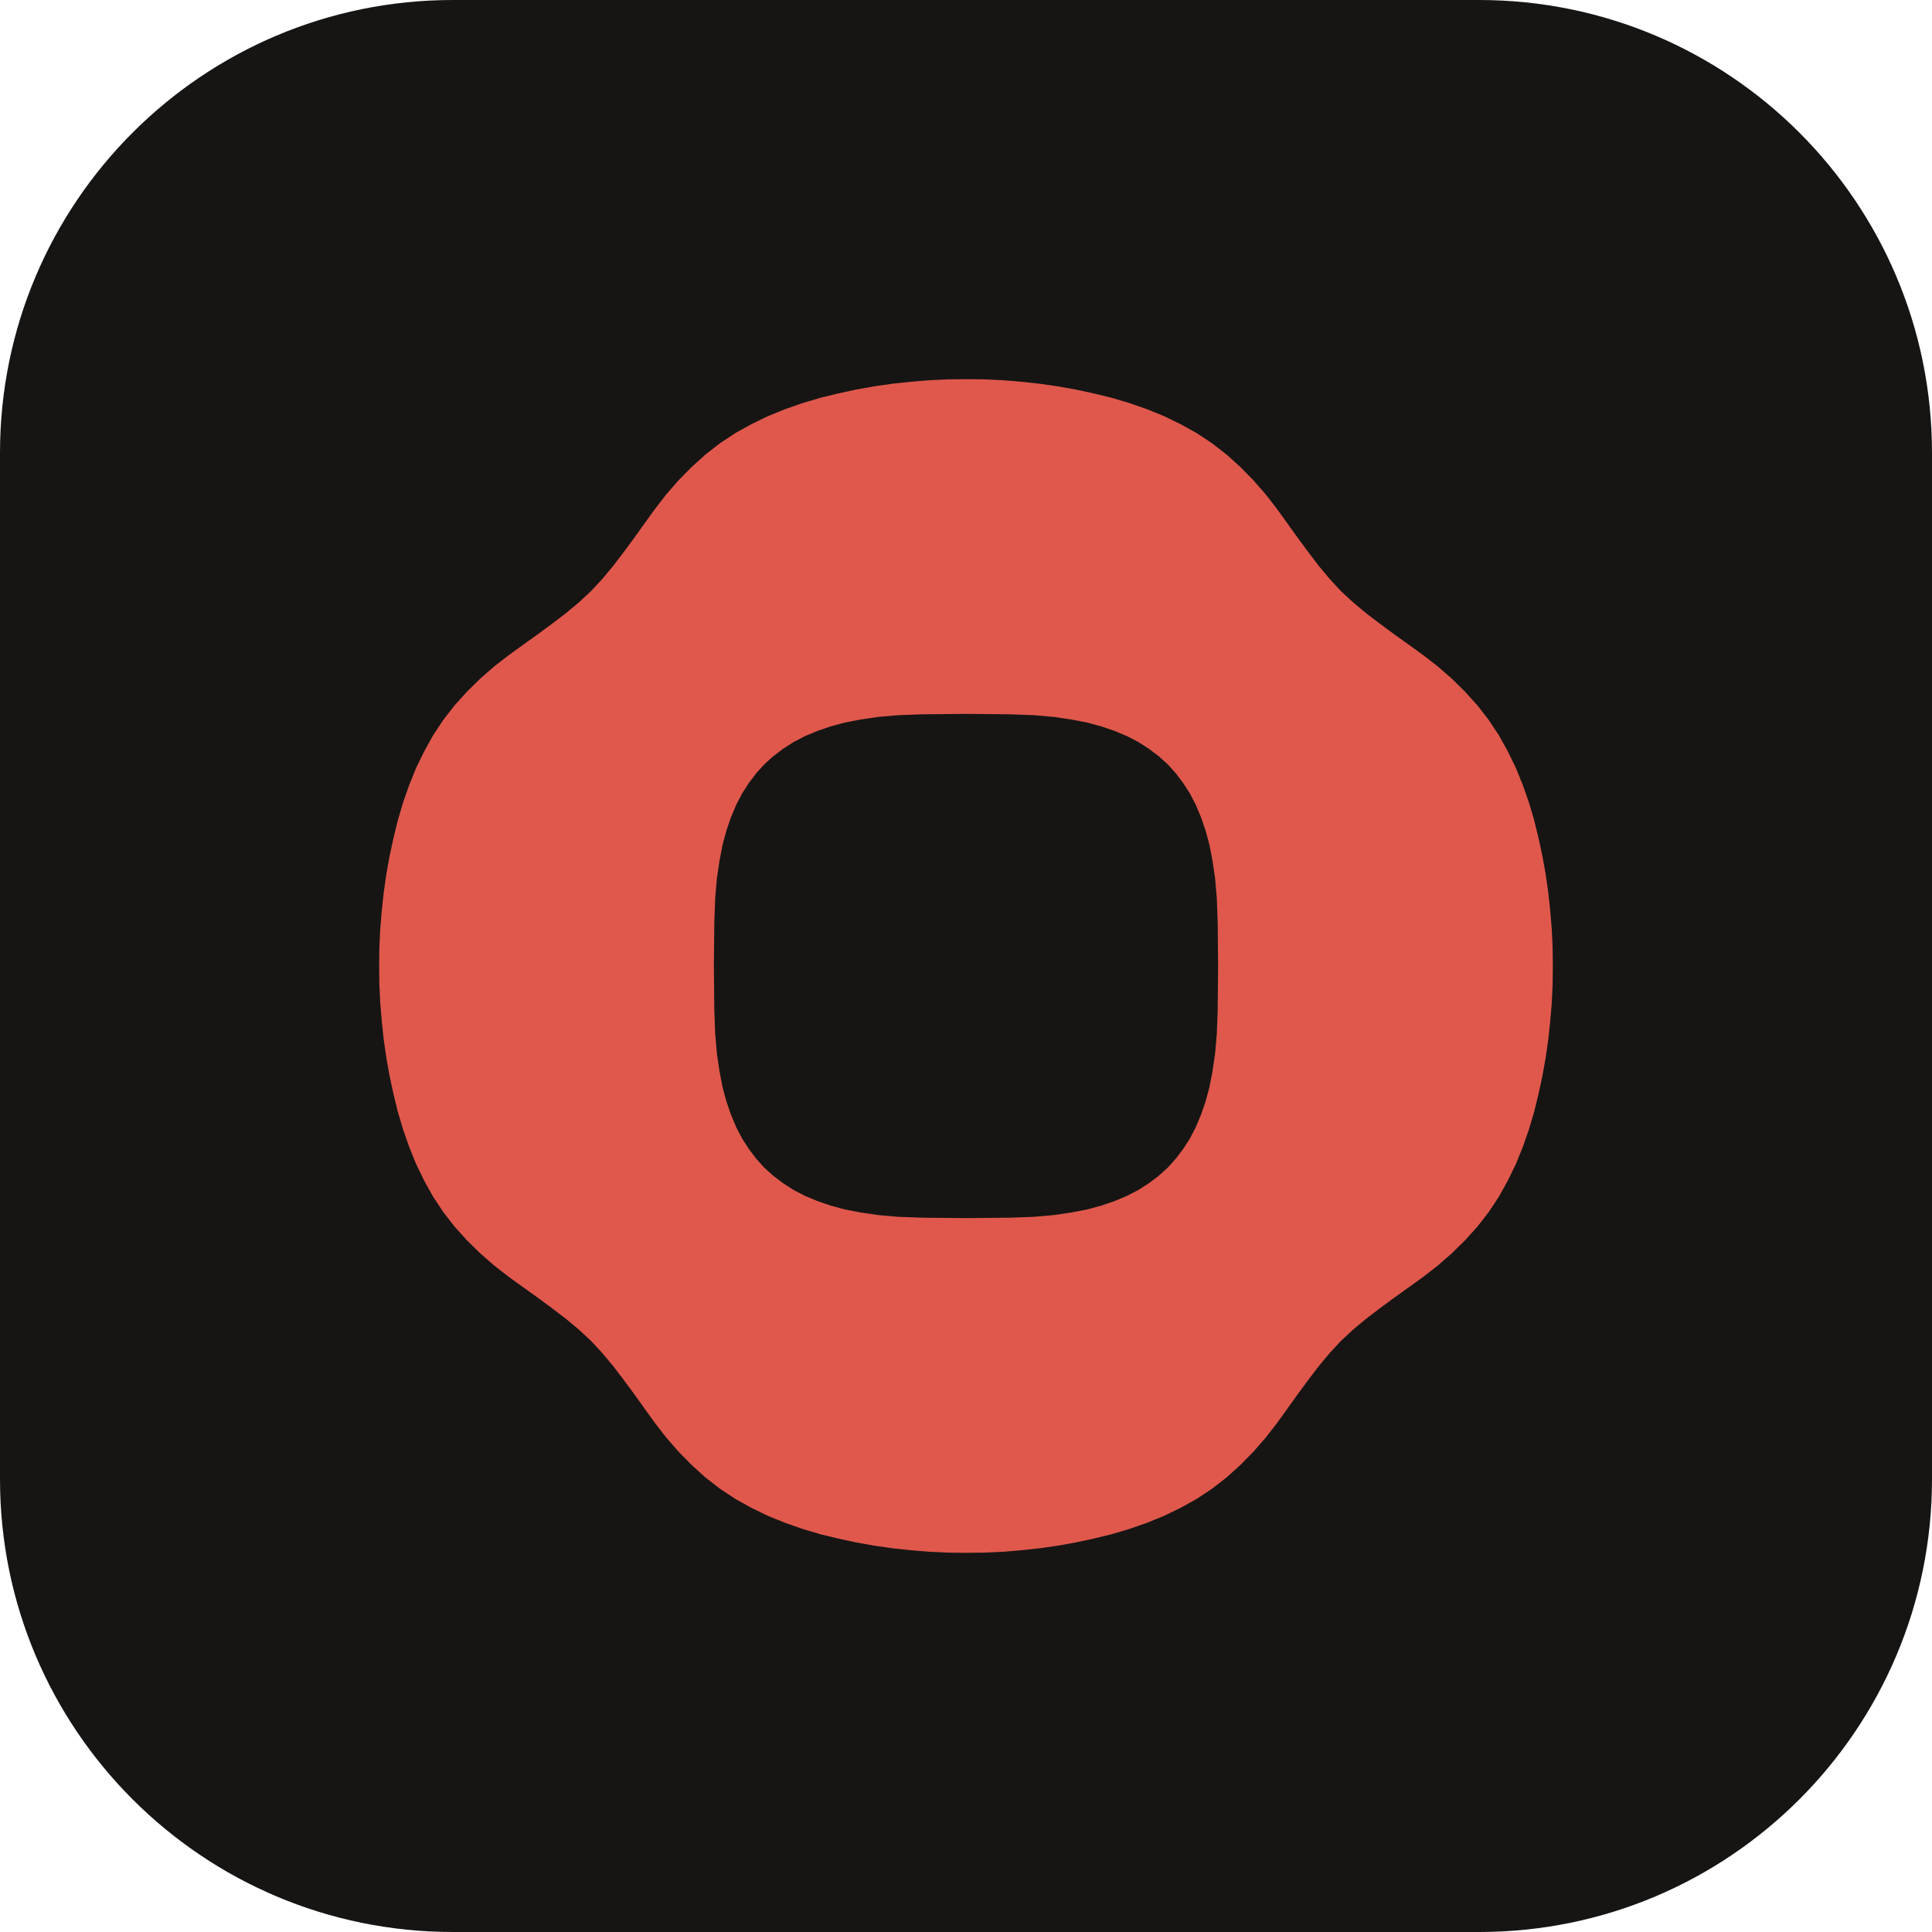
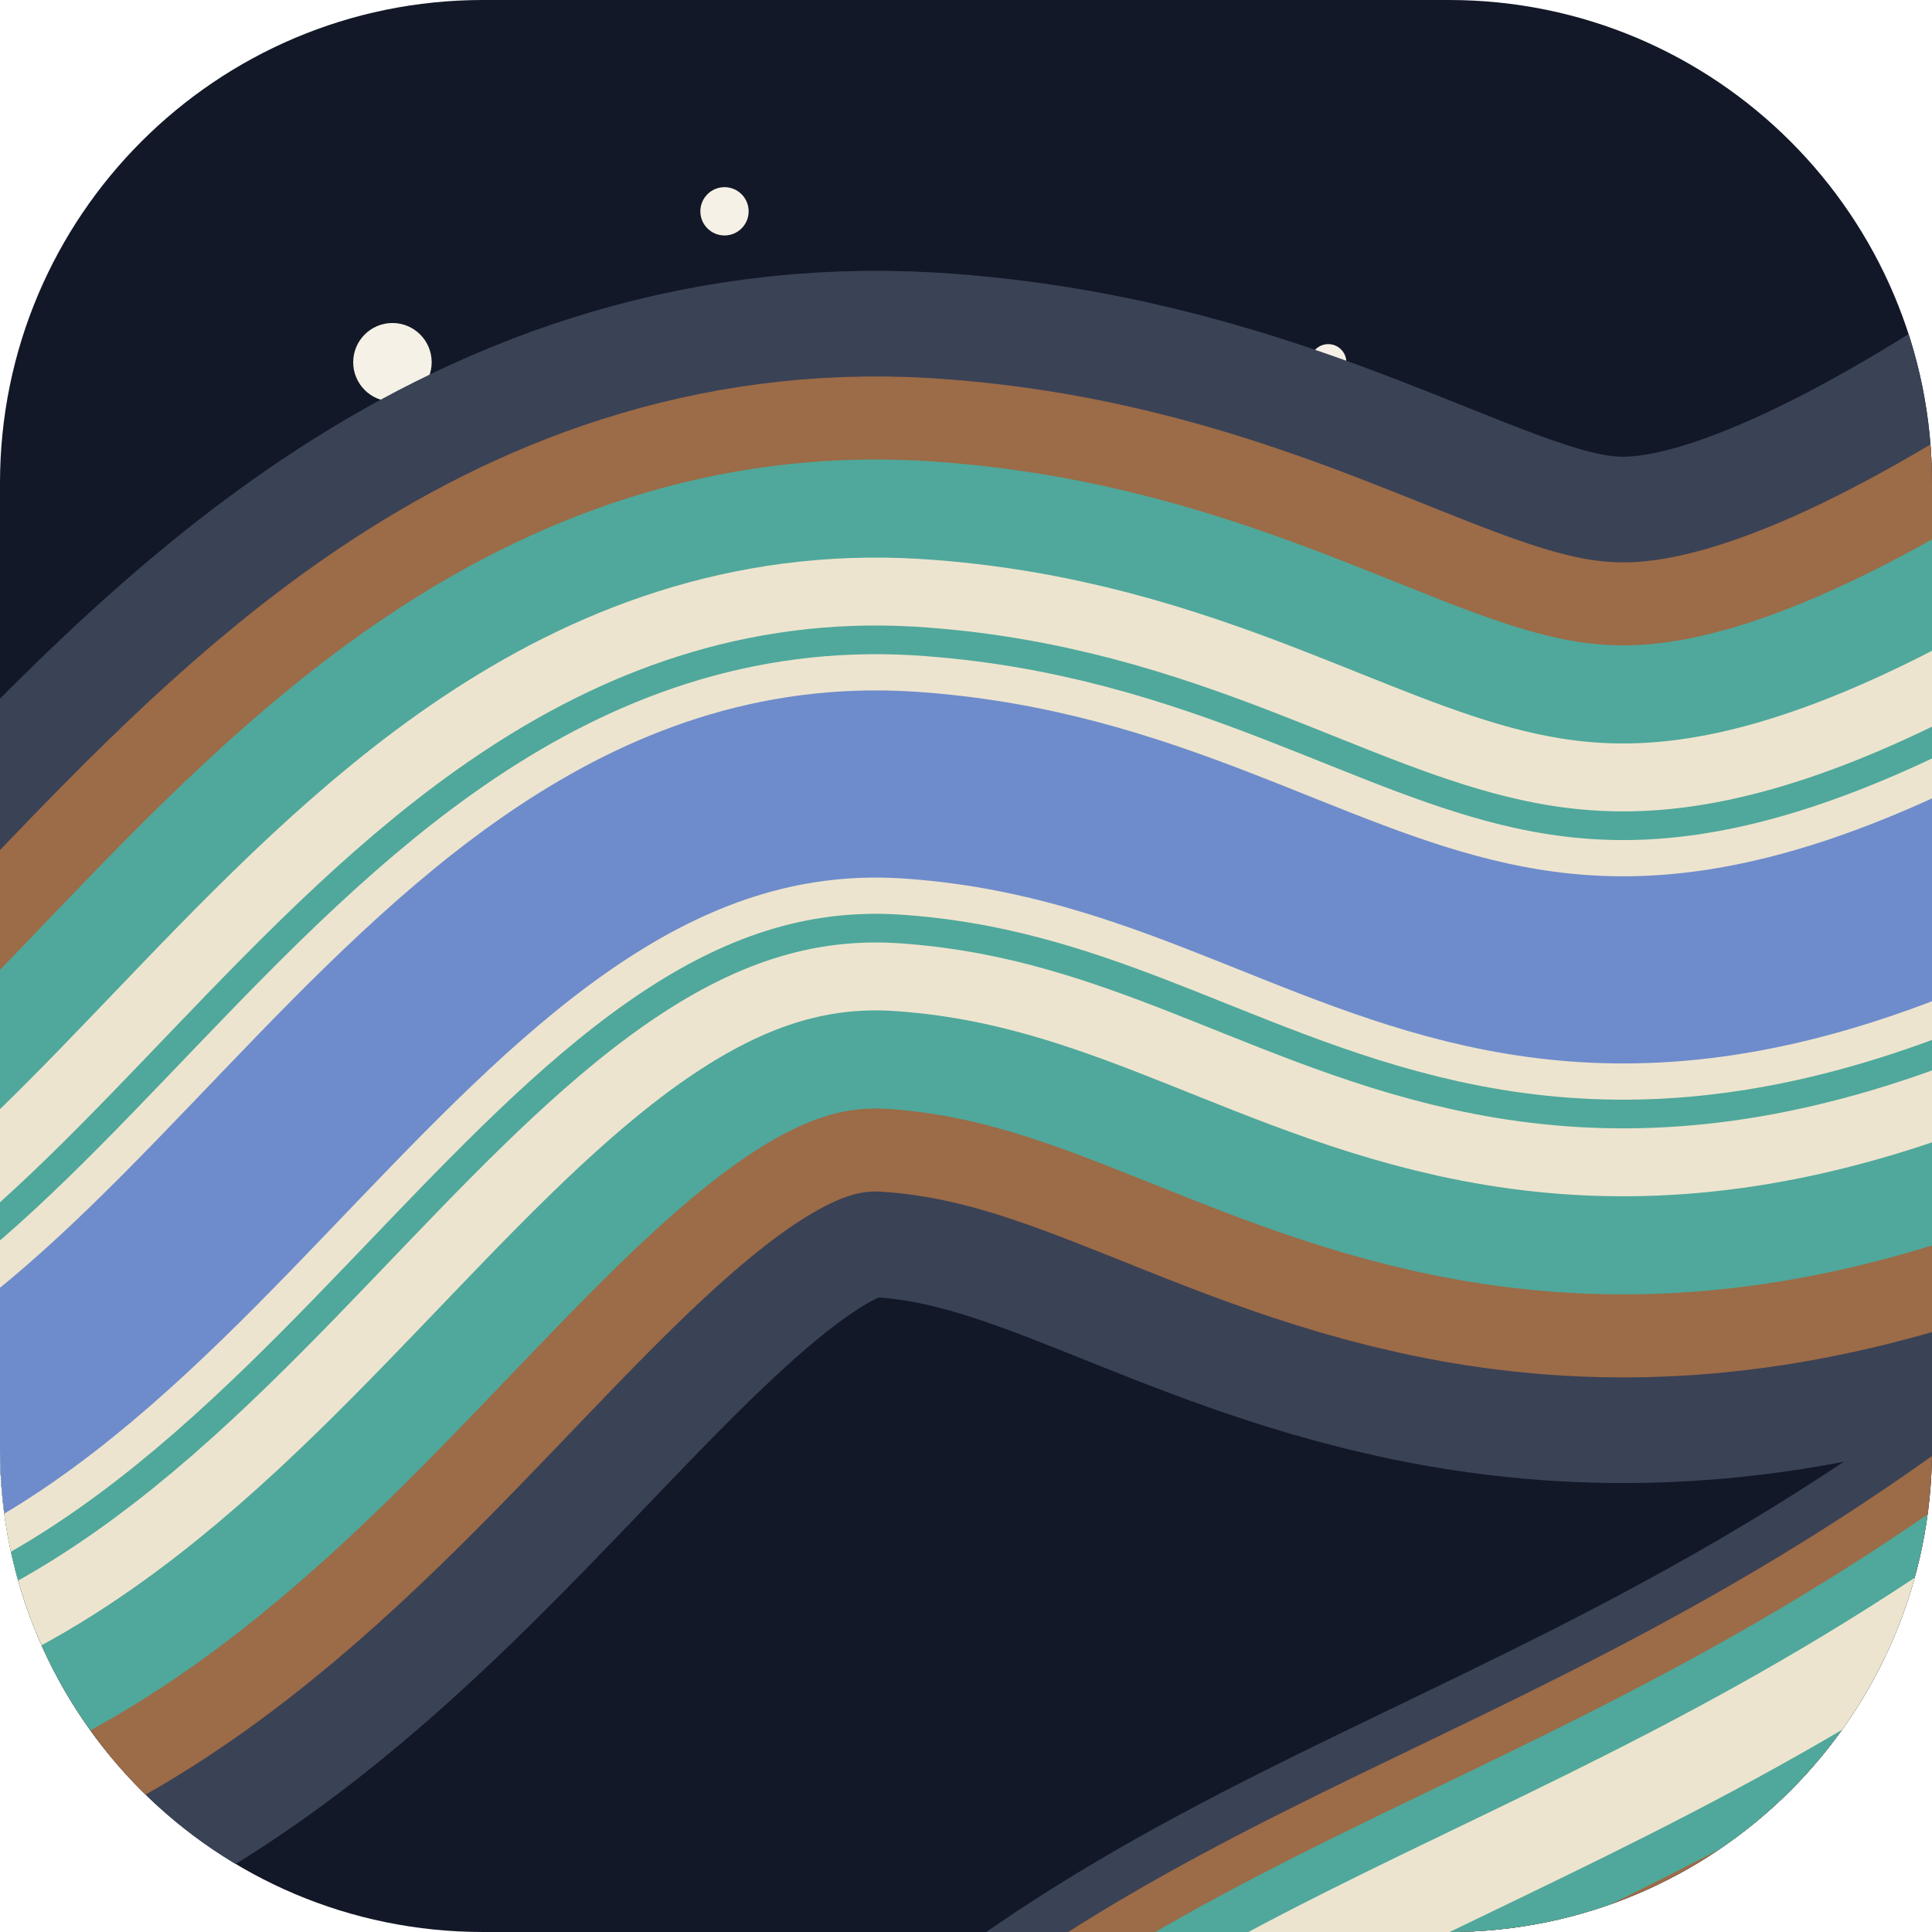
<svg xmlns="http://www.w3.org/2000/svg" width="64" height="64" viewBox="0 0 64 64" fill="none">
-   <rect width="64" height="64" rx="15" fill="#161514" />
-   <path transform="translate(8.96 8.96) scale(0.72)" fill-rule="evenodd" clip-rule="evenodd" fill="#E0584C" d="M59 32L58.99 32.85L58.95 33.7L58.88 34.54L58.79 35.38L58.67 36.22L58.52 37.06L58.34 37.89L58.14 38.71L57.9 39.52L57.62 40.32L57.3 41.11L56.93 41.87L56.52 42.61L56.05 43.32L55.53 43.99L54.96 44.62L54.35 45.22L53.71 45.78L53.04 46.3L52.36 46.79L51.69 47.27L51.04 47.75L50.41 48.23L49.81 48.73L49.25 49.25L48.73 49.81L48.23 50.41L47.75 51.04L47.27 51.69L46.79 52.36L46.3 53.04L45.78 53.71L45.22 54.35L44.62 54.96L43.99 55.53L43.32 56.05L42.61 56.52L41.87 56.93L41.11 57.3L40.32 57.62L39.52 57.9L38.71 58.14L37.89 58.34L37.06 58.52L36.22 58.67L35.38 58.79L34.54 58.88L33.7 58.95L32.85 58.99L32 59L31.15 58.99L30.3 58.95L29.46 58.88L28.62 58.79L27.78 58.67L26.94 58.52L26.11 58.34L25.29 58.14L24.48 57.9L23.68 57.62L22.89 57.3L22.13 56.93L21.39 56.52L20.68 56.05L20.01 55.53L19.38 54.96L18.78 54.35L18.22 53.71L17.7 53.04L17.21 52.36L16.73 51.69L16.25 51.04L15.77 50.41L15.27 49.81L14.75 49.25L14.19 48.73L13.59 48.23L12.96 47.75L12.31 47.27L11.64 46.79L10.96 46.3L10.29 45.78L9.65 45.22L9.04 44.62L8.47 43.99L7.95 43.32L7.48 42.61L7.07 41.87L6.7 41.11L6.38 40.32L6.1 39.52L5.86 38.71L5.66 37.89L5.48 37.06L5.33 36.22L5.21 35.38L5.12 34.54L5.05 33.7L5.01 32.85L5 32L5.01 31.15L5.05 30.3L5.12 29.46L5.21 28.62L5.33 27.78L5.48 26.94L5.66 26.11L5.86 25.29L6.1 24.48L6.38 23.68L6.7 22.89L7.07 22.13L7.48 21.39L7.95 20.68L8.47 20.01L9.04 19.38L9.65 18.78L10.29 18.22L10.96 17.7L11.64 17.21L12.31 16.73L12.96 16.25L13.59 15.77L14.19 15.27L14.75 14.75L15.27 14.19L15.77 13.59L16.25 12.96L16.73 12.31L17.21 11.64L17.7 10.96L18.22 10.29L18.78 9.65L19.38 9.04L20.01 8.47L20.68 7.95L21.39 7.48L22.13 7.07L22.89 6.7L23.68 6.38L24.48 6.1L25.29 5.86L26.11 5.66L26.94 5.48L27.78 5.33L28.62 5.21L29.46 5.12L30.3 5.05L31.15 5.01L32 5L32.85 5.01L33.7 5.05L34.54 5.12L35.38 5.21L36.22 5.33L37.06 5.48L37.89 5.66L38.71 5.86L39.52 6.1L40.32 6.38L41.11 6.7L41.87 7.07L42.61 7.48L43.32 7.95L43.99 8.47L44.62 9.04L45.22 9.65L45.78 10.29L46.3 10.96L46.79 11.64L47.27 12.31L47.75 12.96L48.23 13.59L48.73 14.19L49.25 14.75L49.81 15.27L50.41 15.77L51.04 16.25L51.69 16.73L52.36 17.21L53.04 17.7L53.71 18.22L54.35 18.78L54.96 19.38L55.53 20.01L56.05 20.68L56.52 21.39L56.93 22.13L57.3 22.89L57.62 23.68L57.9 24.48L58.14 25.29L58.34 26.11L58.52 26.94L58.67 27.78L58.79 28.62L58.88 29.46L58.95 30.3L58.99 31.15ZM43.6 32L43.58 30L43.54 28.88L43.46 27.96L43.34 27.15L43.2 26.42L43.02 25.76L42.81 25.15L42.57 24.58L42.3 24.06L41.99 23.58L41.65 23.13L41.28 22.72L40.87 22.35L40.42 22.01L39.94 21.7L39.42 21.43L38.85 21.19L38.24 20.98L37.58 20.8L36.85 20.66L36.04 20.54L35.12 20.46L34 20.42L32 20.4L30 20.42L28.88 20.46L27.96 20.54L27.15 20.66L26.42 20.8L25.76 20.98L25.15 21.19L24.58 21.43L24.06 21.7L23.58 22.01L23.13 22.35L22.72 22.72L22.35 23.13L22.01 23.58L21.7 24.06L21.43 24.58L21.19 25.15L20.98 25.76L20.8 26.42L20.66 27.15L20.54 27.96L20.46 28.88L20.42 30L20.4 32L20.42 34L20.46 35.12L20.54 36.04L20.66 36.85L20.8 37.58L20.98 38.24L21.19 38.85L21.43 39.42L21.7 39.94L22.01 40.42L22.35 40.87L22.72 41.28L23.13 41.65L23.58 41.99L24.06 42.3L24.58 42.57L25.15 42.81L25.76 43.02L26.42 43.2L27.15 43.34L27.96 43.46L28.88 43.54L30 43.58L32 43.6L34 43.58L35.12 43.54L36.04 43.46L36.85 43.34L37.58 43.2L38.24 43.02L38.85 42.81L39.42 42.57L39.94 42.3L40.42 41.99L40.87 41.65L41.28 41.28L41.65 40.87L41.99 40.42L42.3 39.94L42.57 39.42L42.81 38.85L43.02 38.24L43.2 37.58L43.34 36.85L43.46 36.04L43.54 35.12L43.58 34Z" />
+   <defs>
+     <clipPath id="m">
+       <rect width="64" height="64" rx="16" />
+     </clipPath>
+   </defs>
+   <g clip-path="url(#m)">
+     <rect width="64" height="64" fill="#121827" />
+     <circle cx="13" cy="12" r="1.3" fill="#F5F1E6" />
+     <circle cx="24" cy="7" r="0.8" fill="#F5F1E6" />
+     <circle cx="52" cy="33" r="1" fill="#F5F1E6" />
+     <circle cx="8" cy="30" r="0.7" fill="#F5F1E6" />
+     <circle cx="44" cy="12" r="0.6" fill="#F5F1E6" />
+     <path d="M30 74C42 62 56 62 74 46" stroke="#3A4256" stroke-width="12" stroke-linecap="round" fill="none" />
+     <path d="M30 74C42 62 56 62 74 46" stroke="#9C6B47" stroke-width="9" stroke-linecap="round" fill="none" />
+     <path d="M30 74C42 62 56 62 74 46" stroke="#4FA89B" stroke-width="6" stroke-linecap="round" fill="none" />
+     <path d="M30 74C42 62 56 62 74 46" stroke="#EDE4CF" stroke-width="3" stroke-linecap="round" fill="none" />
+     <path d="M-10 50C6 50 13 25 30 26C46 27 50 41 76 23" stroke="#3A4256" stroke-width="34" stroke-linecap="round" fill="none" />
+     <path d="M-10 50C6 50 13 25 30 26C46 27 50 41 76 23" stroke="#9C6B47" stroke-width="27" stroke-linecap="round" fill="none" />
+     <path d="M-10 50C6 50 13 25 30 26C46 27 50 41 76 23" stroke="#4FA89B" stroke-width="21.5" stroke-linecap="round" fill="none" />
+     <path d="M-10 50C6 50 13 25 30 26C46 27 50 41 76 23" stroke="#EDE4CF" stroke-width="15" stroke-linecap="round" fill="none" />
+     <path d="M-10 50C6 50 13 25 30 26C46 27 50 41 76 23" stroke="#4FA89B" stroke-width="10.5" stroke-linecap="round" fill="none" />
+     <path d="M-10 50C6 50 13 25 30 26C46 27 50 41 76 23" stroke="#EDE4CF" stroke-width="8.6" stroke-linecap="round" fill="none" />
+     <path d="M-10 50C6 50 13 25 30 26C46 27 50 41 76 23" stroke="#6E8CCB" stroke-width="6.2" stroke-linecap="round" fill="none" />
+   </g>
</svg>
